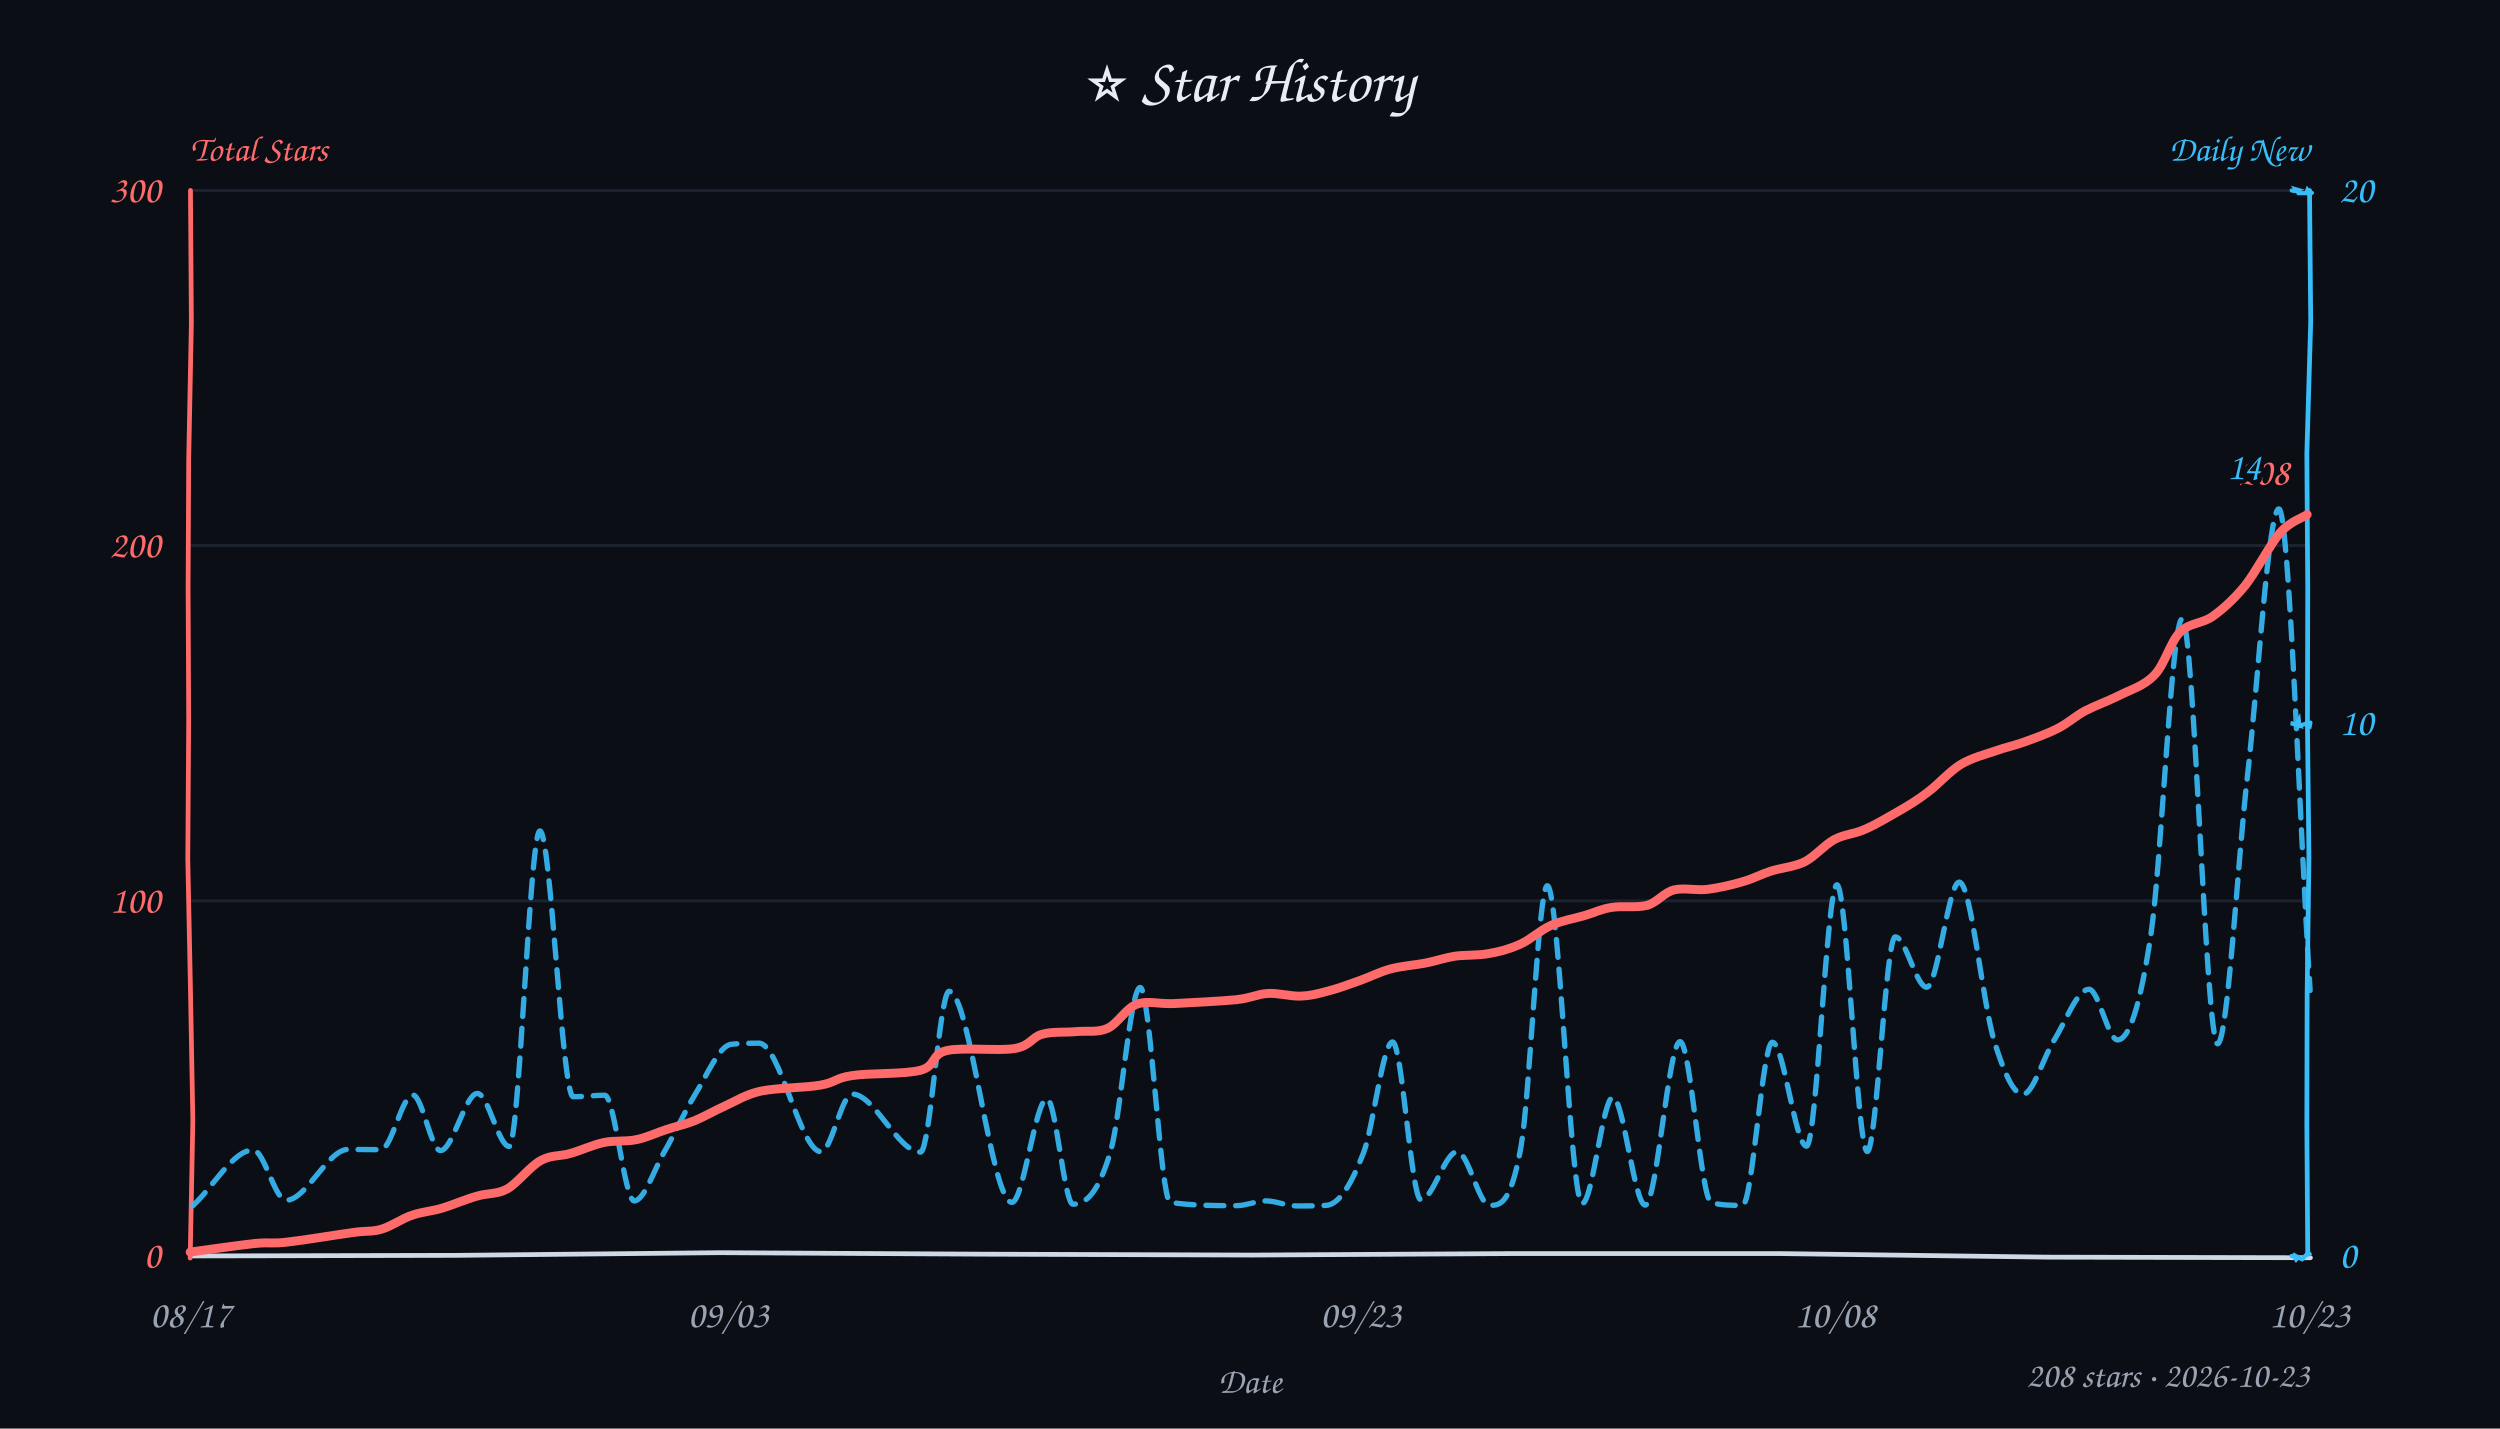
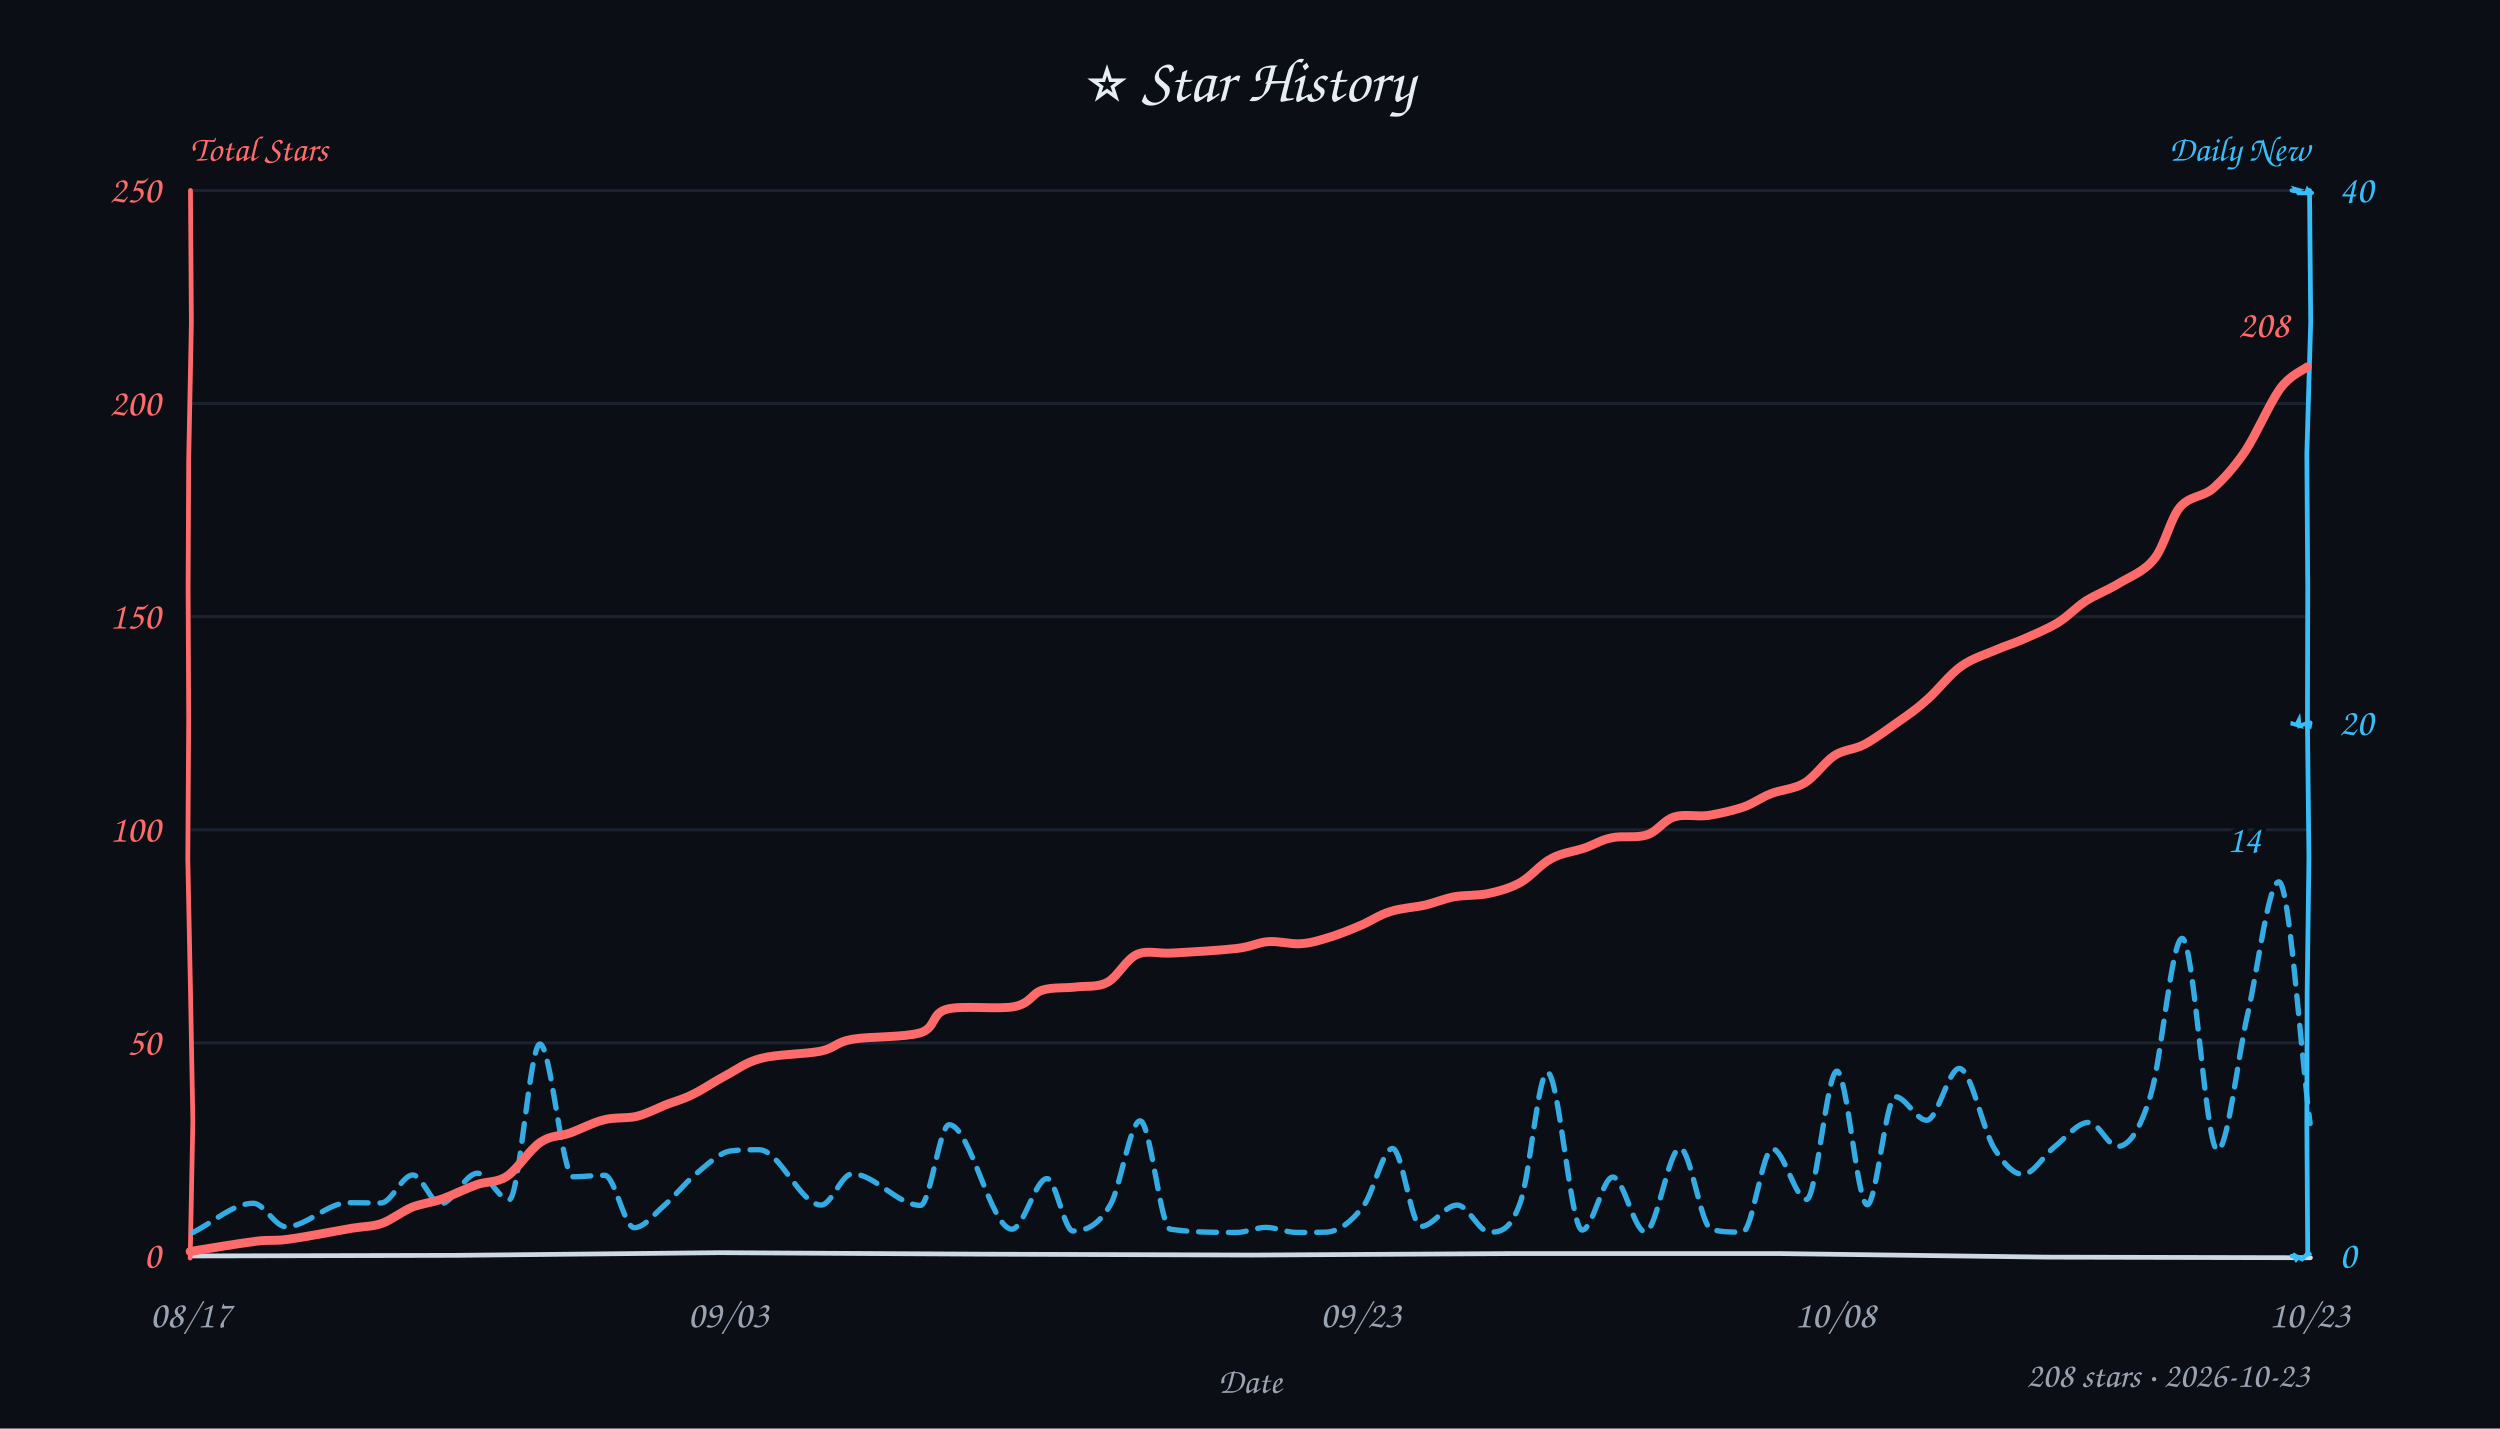
<svg xmlns="http://www.w3.org/2000/svg" width="840" height="480" viewBox="0 0 840 480" fill="#e6edf3">
  <style>text{font-family:"Comic Sans MS","Comic Sans","Chalkboard SE","Marker Felt","Segoe Print",cursive}</style>
  <rect width="100%" height="100%" fill="#0b0e14" />
  <text x="420" y="34" text-anchor="middle" font-size="21">⭐ Star History</text>
  <text x="64" y="54" font-size="12" font-weight="600" fill="#ff6b6b">Total Stars</text>
  <text x="776" y="54" text-anchor="end" font-size="12" font-weight="600" fill="#38bdf8">Daily New</text>
-   <line x1="64" y1="302.7" x2="776" y2="302.7" stroke="#232b3a" stroke-width="1" opacity="0.7" />
-   <line x1="64" y1="183.3" x2="776" y2="183.3" stroke="#232b3a" stroke-width="1" opacity="0.7" />
+   <line x1="64" y1="350.4" x2="776" y2="350.4" stroke="#232b3a" stroke-width="1" opacity="0.7" />
+   <line x1="64" y1="278.8" x2="776" y2="278.8" stroke="#232b3a" stroke-width="1" opacity="0.7" />
+   <line x1="64" y1="207.2" x2="776" y2="207.2" stroke="#232b3a" stroke-width="1" opacity="0.7" />
+   <line x1="64" y1="135.6" x2="776" y2="135.6" stroke="#232b3a" stroke-width="1" opacity="0.7" />
  <line x1="64" y1="64.0" x2="776" y2="64.0" stroke="#232b3a" stroke-width="1" opacity="0.7" />
  <path d="M 64 422 L 153.2 421.8 L 241.8 420.9 L 330.1 421.4 L 420.9 421.7 L 508.0 421.2 L 598.0 421.2 L 687.9 422.4 L 776.3 422.6" stroke="#cdd9e5" stroke-width="1.6" fill="none" stroke-linecap="round" />
  <path d="M 64 64 L 64.3 108.6 L 63.4 154.6 L 63.2 197.4 L 63.4 241.9 L 63.1 288.6 L 64.0 332.8 L 64.8 376.5 L 63.9 422.7" stroke="#ff6b6b" stroke-width="1.6" fill="none" stroke-linecap="round" data-axis="total" />
  <path d="M 776 64 L 776.4 108.1 L 775.1 152.4 L 775.4 197.5 L 775.3 243.2 L 775.8 288.3 L 775.2 333.5 L 775.1 377.8 L 775.4 421.4" stroke="#38bdf8" stroke-width="1.6" fill="none" stroke-linecap="round" data-axis="daily" />
  <path d="M 770 422 L 771.8 422.3 L 770.4 421.4 L 771.5 423.2 L 772.2 422.4 L 773.5 423.1 L 775.6 420.9 L 776.2 421.8 L 776.0 421.3" stroke="#38bdf8" stroke-width="1.4" fill="none" stroke-linecap="round" />
  <path d="M 770 243 L 769.7 243.0 L 772.6 243.8 L 772.0 242.8 L 772.4 242.0 L 772.6 243.9 L 775.2 243.0 L 776.1 243.8 L 776.3 242.8" stroke="#38bdf8" stroke-width="1.4" fill="none" stroke-linecap="round" />
  <path d="M 770 64 L 771.0 64.2 L 772.1 63.8 L 771.4 63.6 L 772.3 64.9 L 774.9 64.9 L 775.3 63.8 L 776.2 65.0 L 776.8 64.8" stroke="#38bdf8" stroke-width="1.4" fill="none" stroke-linecap="round" />
  <text x="54" y="426.0" text-anchor="end" font-size="13" fill="#ff6b6b" data-axis="total">0</text>
-   <text x="54" y="306.7" text-anchor="end" font-size="13" fill="#ff6b6b" data-axis="total">100</text>
-   <text x="54" y="187.3" text-anchor="end" font-size="13" fill="#ff6b6b" data-axis="total">200</text>
-   <text x="54" y="68.0" text-anchor="end" font-size="13" fill="#ff6b6b" data-axis="total">300</text>
+   <text x="54" y="354.4" text-anchor="end" font-size="13" fill="#ff6b6b" data-axis="total">50</text>
+   <text x="54" y="282.8" text-anchor="end" font-size="13" fill="#ff6b6b" data-axis="total">100</text>
+   <text x="54" y="211.2" text-anchor="end" font-size="13" fill="#ff6b6b" data-axis="total">150</text>
+   <text x="54" y="139.6" text-anchor="end" font-size="13" fill="#ff6b6b" data-axis="total">200</text>
+   <text x="54" y="68.0" text-anchor="end" font-size="13" fill="#ff6b6b" data-axis="total">250</text>
  <text x="786" y="426.0" text-anchor="start" font-size="13" fill="#38bdf8" data-axis="daily">0</text>
-   <text x="786" y="247.0" text-anchor="start" font-size="13" fill="#38bdf8" data-axis="daily">10</text>
-   <text x="786" y="68.0" text-anchor="start" font-size="13" fill="#38bdf8" data-axis="daily">20</text>
+   <text x="786" y="247.0" text-anchor="start" font-size="13" fill="#38bdf8" data-axis="daily">20</text>
+   <text x="786" y="68.0" text-anchor="start" font-size="13" fill="#38bdf8" data-axis="daily">40</text>
  <text x="64.0" y="446" text-anchor="middle" font-size="13" fill="#9aa3b2">08/17</text>
  <text x="244.7" y="446" text-anchor="middle" font-size="13" fill="#9aa3b2">09/03</text>
  <text x="457.2" y="446" text-anchor="middle" font-size="13" fill="#9aa3b2">09/23</text>
  <text x="616.6" y="446" text-anchor="middle" font-size="13" fill="#9aa3b2">10/08</text>
  <text x="776.0" y="446" text-anchor="middle" font-size="13" fill="#9aa3b2">10/23</text>
  <text x="420" y="468" font-size="12" fill="#9aa3b2" text-anchor="middle">Date</text>
-   <path d="M 64.8 405.1 C 71.6 398.9, 78.3 386.4, 85.1 386.4 C 88.7 386.4, 92.4 403.3, 96.1 403.3 C 103.0 403.3, 110.0 386.2, 117.0 386.2 C 120.7 386.2, 124.3 386.3, 128.0 386.3 C 131.5 386.3, 135.1 367.9, 138.7 367.9 C 141.8 367.9, 144.9 386.6, 148.0 386.6 C 152.1 386.6, 156.3 367.4, 160.4 367.4 C 164.0 367.4, 167.5 385.2, 171.1 385.2 C 174.5 385.2, 178.0 279.2, 181.4 279.2 C 185.1 279.2, 188.8 368.5, 192.6 368.5 C 196.1 368.5, 199.7 368.0, 203.2 368.0 C 206.5 368.0, 209.8 403.5, 213.1 403.5 C 216.4 403.5, 219.8 393.0, 223.1 387.2 C 226.6 381.2, 230.0 373.6, 233.4 368.0 C 237.5 361.4, 241.6 351.4, 245.6 350.9 C 248.8 350.5, 251.9 350.5, 255.0 350.5 C 262.0 350.5, 268.9 387.0, 275.9 387.0 C 279.3 387.0, 282.8 367.6, 286.3 367.6 C 293.9 367.6, 301.6 387.1, 309.3 387.1 C 312.5 387.1, 315.7 333.1, 318.9 333.1 C 325.9 333.1, 333.0 404.0, 340.0 404.0 C 343.9 404.0, 347.9 369.2, 351.8 369.2 C 354.7 369.2, 357.6 404.6, 360.5 404.6 C 364.7 404.6, 368.9 401.4, 373.2 386.7 C 376.5 375.2, 379.8 331.8, 383.1 331.8 C 386.5 331.8, 389.9 403.5, 393.2 404.0 C 400.7 405.1, 408.1 405.1, 415.5 405.1 C 418.8 405.1, 422.1 403.5, 425.3 403.5 C 428.8 403.5, 432.2 405.2, 435.7 405.2 C 439.0 405.2, 442.3 405.2, 445.6 405.0 C 449.8 404.8, 454.0 398.2, 458.2 387.2 C 461.4 378.8, 464.7 350.1, 467.9 350.1 C 471.1 350.1, 474.2 403.1, 477.4 403.1 C 481.5 403.1, 485.5 387.0, 489.6 387.0 C 493.3 387.0, 496.9 405.0, 500.5 405.0 C 504.0 405.0, 507.5 405.0, 511.0 385.6 C 514.0 369.3, 516.9 297.6, 519.9 297.6 C 523.8 297.6, 527.7 404.4, 531.6 404.4 C 535.1 404.4, 538.5 368.7, 541.9 368.7 C 545.5 368.7, 549.1 404.9, 552.8 404.9 C 556.7 404.9, 560.6 350.0, 564.5 350.0 C 568.0 350.0, 571.5 403.2, 575.0 404.1 C 578.5 405.0, 582.0 405.0, 585.5 405.0 C 588.8 405.0, 592.2 350.2, 595.5 350.2 C 599.3 350.2, 603.2 385.1, 607.0 385.1 C 610.4 385.1, 613.8 297.3, 617.2 297.3 C 620.6 297.3, 624.0 386.9, 627.4 386.9 C 630.5 386.9, 633.6 314.8, 636.8 314.8 C 640.3 314.8, 643.8 331.7, 647.4 331.7 C 651.0 331.7, 654.7 296.4, 658.3 296.4 C 662.3 296.4, 666.2 337.7, 670.2 350.3 C 673.4 360.4, 676.5 367.7, 679.7 367.7 C 683.1 367.7, 686.6 355.3, 690.0 349.8 C 694.0 343.5, 697.9 332.4, 701.9 332.4 C 705.1 332.4, 708.3 349.4, 711.5 349.4 C 715.3 349.4, 719.0 338.8, 722.7 314.0 C 726.2 290.8, 729.7 207.9, 733.2 207.9 C 737.2 207.9, 741.1 350.7, 745.1 350.7 C 748.5 350.7, 751.8 289.6, 755.2 260.2 C 758.7 229.7, 762.2 171.0, 765.7 171.0 C 769.2 171.0, 772.7 278.8, 776.2 332.8" fill="none" stroke="#38bdf8" stroke-width="1.8" stroke-dasharray="6 4" stroke-linecap="round" stroke-linejoin="round" opacity="0.9" />
-   <path d="M 63.9 420.7 C 67.6 420.2, 80.2 418.4, 85.7 417.8 C 91.2 417.3, 91.4 418.0, 96.8 417.3 C 102.2 416.7, 112.9 414.9, 118.1 414.2 C 123.4 413.4, 124.8 414.0, 128.2 413.0 C 131.6 412.0, 135.1 409.4, 138.5 408.3 C 142.0 407.1, 145.1 407.0, 148.7 405.9 C 152.3 404.8, 156.6 402.9, 160.3 401.9 C 163.9 400.8, 166.8 401.4, 170.4 399.5 C 173.9 397.5, 178.0 392.0, 181.6 390.0 C 185.1 388.0, 188.0 388.6, 191.5 387.6 C 195.1 386.6, 199.1 384.7, 202.8 383.9 C 206.5 383.1, 210.3 383.7, 213.9 382.9 C 217.4 382.2, 220.8 380.5, 224.0 379.5 C 227.2 378.4, 229.7 378.0, 233.0 376.7 C 236.3 375.4, 240.0 373.2, 243.8 371.5 C 247.6 369.8, 250.4 367.8, 255.7 366.6 C 261.1 365.5, 270.6 365.5, 275.7 364.6 C 280.8 363.7, 280.7 362.2, 286.3 361.4 C 291.9 360.5, 304.0 361.0, 309.3 359.6 C 314.6 358.2, 312.8 354.2, 318.1 353.0 C 323.4 351.8, 335.6 353.2, 340.9 352.3 C 346.3 351.4, 346.7 348.4, 350.2 347.5 C 353.7 346.5, 358.1 347.0, 361.8 346.6 C 365.5 346.3, 368.9 347.0, 372.2 345.5 C 375.6 343.9, 378.3 338.8, 382.0 337.4 C 385.7 336.1, 388.8 337.4, 394.4 337.2 C 400.0 336.9, 410.2 336.4, 415.4 335.9 C 420.7 335.3, 422.4 334.0, 426.0 333.8 C 429.5 333.6, 433.6 334.8, 436.9 334.7 C 440.2 334.6, 442.5 334.0, 445.8 333.1 C 449.1 332.3, 453.2 330.8, 456.8 329.5 C 460.3 328.3, 463.4 326.6, 467.1 325.6 C 470.7 324.6, 475.3 324.3, 478.9 323.6 C 482.5 322.9, 485.1 321.9, 488.7 321.3 C 492.2 320.8, 496.5 321.1, 500.2 320.4 C 503.9 319.8, 507.4 318.8, 510.9 317.2 C 514.4 315.6, 517.6 312.5, 521.2 310.9 C 524.8 309.3, 529.1 308.6, 532.5 307.6 C 535.9 306.6, 538.0 305.4, 541.5 304.9 C 545.0 304.3, 549.9 305.1, 553.4 304.2 C 556.9 303.2, 559.0 299.9, 562.5 299.0 C 565.9 298.2, 570.0 299.3, 573.9 298.8 C 577.7 298.3, 582.1 297.3, 585.7 296.2 C 589.2 295.2, 591.6 293.8, 595.0 292.7 C 598.5 291.6, 602.7 291.3, 606.3 289.6 C 609.8 287.8, 613.0 283.9, 616.3 282.1 C 619.7 280.3, 622.9 280.3, 626.5 278.7 C 630.0 277.2, 634.2 274.7, 637.7 272.7 C 641.3 270.6, 644.2 268.9, 647.7 266.2 C 651.2 263.6, 655.1 259.1, 658.9 256.8 C 662.8 254.5, 667.4 253.4, 670.8 252.2 C 674.2 251.0, 675.8 250.8, 679.3 249.6 C 682.7 248.4, 687.8 246.6, 691.3 244.8 C 694.9 243.0, 697.3 240.6, 700.7 238.8 C 704.2 237.0, 708.0 235.7, 711.8 233.8 C 715.7 231.8, 720.4 230.5, 723.8 226.9 C 727.3 223.4, 729.2 215.8, 732.4 212.5 C 735.7 209.1, 739.9 209.7, 743.6 207.0 C 747.2 204.4, 750.6 201.3, 754.4 196.7 C 758.1 192.0, 762.7 183.0, 766.1 179.0 C 769.6 175.1, 773.7 174.0, 775.2 172.9" fill="none" stroke="#ff6b6b" stroke-width="3" stroke-linecap="round" />
-   <text x="769.2" y="162.9" text-anchor="end" font-size="13" font-weight="600" fill="#ff6b6b" stroke="#0b0e14" stroke-width="3" paint-order="stroke" stroke-linejoin="round" data-peak="total">208</text>
-   <text x="759.7" y="161.0" text-anchor="end" font-size="13" font-weight="600" fill="#38bdf8" stroke="#0b0e14" stroke-width="3" paint-order="stroke" stroke-linejoin="round" data-peak="daily">14</text>
+   <path d="M 64.8 414.1 C 71.6 410.8, 78.3 404.3, 85.1 404.3 C 88.7 404.3, 92.4 412.2, 96.1 412.2 C 103.0 412.2, 110.0 404.1, 117.0 404.1 C 120.7 404.1, 124.3 404.2, 128.0 404.2 C 131.5 404.2, 135.1 394.8, 138.7 394.8 C 141.8 394.8, 144.9 404.5, 148.0 404.5 C 152.1 404.5, 156.3 394.2, 160.4 394.2 C 164.0 394.2, 167.5 403.1, 171.1 403.1 C 174.5 403.1, 178.0 350.8, 181.4 350.8 C 185.1 350.8, 188.8 395.4, 192.6 395.4 C 196.1 395.4, 199.7 394.9, 203.2 394.9 C 206.5 394.9, 209.8 412.5, 213.1 412.5 C 216.4 412.5, 219.8 408.0, 223.1 405.1 C 226.6 402.1, 230.0 397.7, 233.4 394.8 C 237.5 391.5, 241.6 387.2, 245.6 386.7 C 248.8 386.3, 251.9 386.3, 255.0 386.3 C 262.0 386.3, 268.9 404.9, 275.9 404.9 C 279.3 404.9, 282.8 394.4, 286.3 394.4 C 293.9 394.4, 301.6 405.0, 309.3 405.0 C 312.5 405.0, 315.7 377.9, 318.9 377.9 C 325.9 377.9, 333.0 413.0, 340.0 413.0 C 343.9 413.0, 347.9 396.0, 351.8 396.0 C 354.7 396.0, 357.6 413.6, 360.5 413.6 C 364.7 413.6, 368.9 412.1, 373.2 404.6 C 376.5 398.7, 379.8 376.6, 383.1 376.6 C 386.5 376.6, 389.9 412.5, 393.2 413.0 C 400.7 414.1, 408.1 414.1, 415.5 414.1 C 418.8 414.1, 422.1 412.4, 425.3 412.4 C 428.8 412.4, 432.2 414.1, 435.7 414.1 C 439.0 414.1, 442.3 414.1, 445.6 414.0 C 449.8 413.8, 454.0 410.7, 458.2 405.1 C 461.4 400.8, 464.7 385.9, 467.9 385.9 C 471.1 385.9, 474.2 412.1, 477.4 412.1 C 481.5 412.1, 485.5 404.9, 489.6 404.9 C 493.3 404.9, 496.9 414.0, 500.5 414.0 C 504.0 414.0, 507.5 413.8, 511.0 403.5 C 514.0 394.8, 516.9 360.3, 519.9 360.3 C 523.8 360.3, 527.7 413.3, 531.6 413.3 C 535.1 413.3, 538.5 395.5, 541.9 395.5 C 545.5 395.5, 549.1 413.9, 552.8 413.9 C 556.7 413.9, 560.6 385.8, 564.5 385.8 C 568.0 385.8, 571.5 412.1, 575.0 413.1 C 578.5 414.0, 582.0 414.0, 585.5 414.0 C 588.8 414.0, 592.2 386.0, 595.5 386.0 C 599.3 386.0, 603.2 403.0, 607.0 403.0 C 610.4 403.0, 613.8 359.9, 617.2 359.9 C 620.6 359.9, 624.0 404.8, 627.4 404.8 C 630.5 404.8, 633.6 368.5, 636.8 368.5 C 640.3 368.5, 643.8 376.4, 647.4 376.4 C 651.0 376.4, 654.7 359.0, 658.3 359.0 C 662.3 359.0, 666.2 379.8, 670.2 386.1 C 673.4 391.1, 676.5 394.6, 679.7 394.6 C 683.1 394.6, 686.6 388.4, 690.0 385.6 C 694.0 382.5, 697.9 377.1, 701.9 377.1 C 705.1 377.1, 708.3 385.2, 711.5 385.2 C 715.3 385.2, 719.0 380.0, 722.7 367.7 C 726.2 356.2, 729.7 315.3, 733.2 315.3 C 737.2 315.3, 741.1 386.5, 745.1 386.5 C 748.5 386.5, 751.8 355.5, 755.2 340.8 C 758.7 325.4, 762.2 296.3, 765.7 296.3 C 769.2 296.3, 772.7 350.4, 776.2 377.5" fill="none" stroke="#38bdf8" stroke-width="1.8" stroke-dasharray="6 4" stroke-linecap="round" stroke-linejoin="round" opacity="0.9" />
+   <path d="M 63.9 420.5 C 67.6 419.9, 80.2 417.8, 85.7 417.1 C 91.2 416.4, 91.4 417.1, 96.8 416.4 C 102.2 415.7, 112.9 413.6, 118.1 412.7 C 123.4 411.9, 124.8 412.2, 128.2 411.1 C 131.6 409.9, 135.1 407.0, 138.5 405.6 C 142.0 404.3, 145.1 404.1, 148.7 402.8 C 152.3 401.5, 156.6 399.3, 160.3 398.0 C 163.9 396.8, 166.8 397.5, 170.4 395.2 C 173.9 392.8, 178.0 386.2, 181.6 383.8 C 185.1 381.4, 188.0 381.9, 191.5 380.7 C 195.1 379.4, 199.1 377.2, 202.8 376.3 C 206.5 375.3, 210.3 375.9, 213.9 375.1 C 217.4 374.2, 220.8 372.4, 224.0 371.1 C 227.2 369.9, 229.7 369.3, 233.0 367.6 C 236.3 366.0, 240.0 363.4, 243.8 361.4 C 247.6 359.4, 250.4 357.0, 255.7 355.6 C 261.1 354.2, 270.6 354.2, 275.7 353.2 C 280.8 352.1, 280.7 350.2, 286.3 349.2 C 291.9 348.2, 304.0 348.6, 309.3 347.0 C 314.6 345.3, 312.8 340.6, 318.1 339.1 C 323.4 337.7, 335.6 339.3, 340.9 338.2 C 346.3 337.1, 346.7 333.8, 350.2 332.7 C 353.7 331.6, 358.1 332.1, 361.8 331.6 C 365.5 331.2, 368.9 331.8, 372.2 330.0 C 375.6 328.1, 378.3 322.4, 382.0 320.7 C 385.7 319.1, 388.8 320.6, 394.4 320.2 C 400.0 319.9, 410.2 319.3, 415.4 318.7 C 420.7 318.1, 422.4 316.7, 426.0 316.4 C 429.5 316.1, 433.6 317.3, 436.9 317.1 C 440.2 316.9, 442.5 316.2, 445.8 315.2 C 449.1 314.3, 453.2 312.6, 456.8 311.1 C 460.3 309.7, 463.4 307.4, 467.1 306.3 C 470.7 305.1, 475.3 304.9, 478.9 304.1 C 482.5 303.2, 485.1 302.0, 488.7 301.3 C 492.2 300.7, 496.5 301.0, 500.2 300.2 C 503.9 299.4, 507.4 298.4, 510.9 296.5 C 514.4 294.5, 517.6 290.4, 521.2 288.5 C 524.8 286.5, 529.1 286.1, 532.5 284.9 C 535.9 283.7, 538.0 282.2, 541.5 281.5 C 545.0 280.7, 549.9 281.7, 553.4 280.5 C 556.9 279.4, 559.0 275.6, 562.5 274.5 C 565.9 273.4, 570.0 274.5, 573.9 274.0 C 577.7 273.4, 582.1 272.4, 585.7 271.2 C 589.2 270.0, 591.6 268.0, 595.0 266.7 C 598.5 265.3, 602.7 265.2, 606.3 263.1 C 609.8 261.0, 613.0 256.1, 616.3 253.9 C 619.7 251.7, 622.9 252.0, 626.5 250.1 C 630.0 248.2, 634.2 245.1, 637.7 242.6 C 641.3 240.1, 644.2 238.1, 647.7 234.9 C 651.2 231.8, 655.1 226.6, 658.9 223.9 C 662.8 221.1, 667.4 219.8, 670.8 218.3 C 674.2 216.8, 675.8 216.5, 679.3 215.0 C 682.7 213.5, 687.8 211.4, 691.3 209.3 C 694.9 207.1, 697.3 204.3, 700.7 202.0 C 704.2 199.8, 708.0 198.4, 711.8 196.1 C 715.7 193.7, 720.4 192.1, 723.8 187.8 C 727.3 183.5, 729.2 174.4, 732.4 170.5 C 735.7 166.5, 739.9 167.2, 743.6 164.1 C 747.2 160.9, 750.6 157.1, 754.4 151.6 C 758.1 146.0, 762.7 135.3, 766.1 130.6 C 769.6 125.9, 773.7 124.5, 775.2 123.3" fill="none" stroke="#ff6b6b" stroke-width="3" stroke-linecap="round" />
+   <text x="769.2" y="113.3" text-anchor="end" font-size="13" font-weight="600" fill="#ff6b6b" stroke="#0b0e14" stroke-width="3" paint-order="stroke" stroke-linejoin="round" data-peak="total">208</text>
+   <text x="759.7" y="286.3" text-anchor="end" font-size="13" font-weight="600" fill="#38bdf8" stroke="#0b0e14" stroke-width="3" paint-order="stroke" stroke-linejoin="round" data-peak="daily">14</text>
  <text x="776" y="466" text-anchor="end" font-size="12" fill="#9aa3b2">208 stars · 2026-10-23</text>
</svg>
